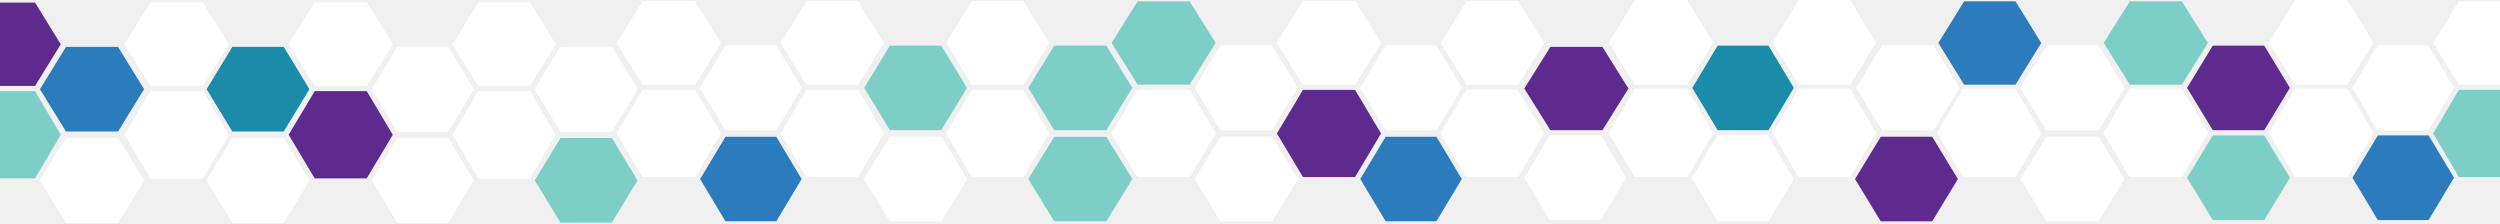
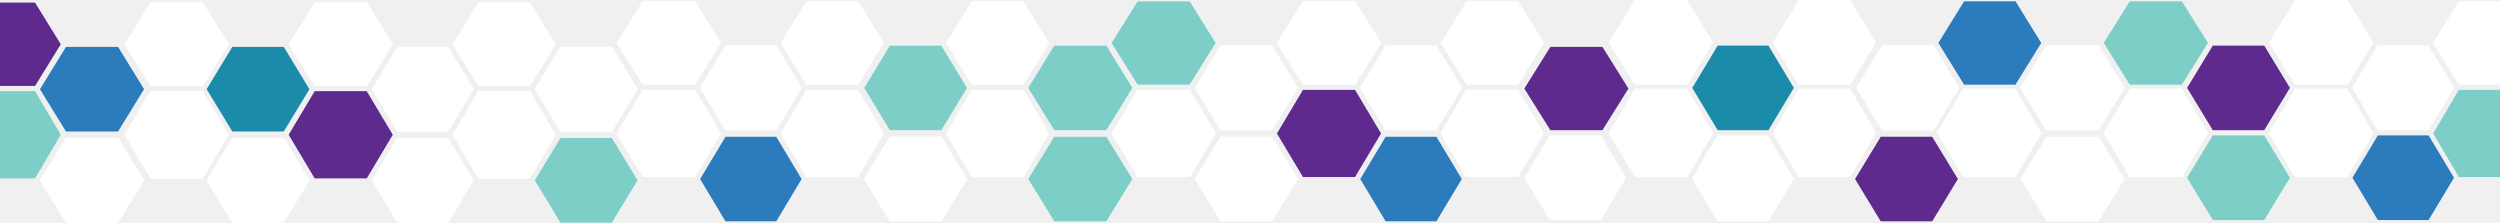
- <svg xmlns="http://www.w3.org/2000/svg" width="1366" height="122" viewBox="0 0 1366 122" fill="none">
-   <path d="M351.226 46.245L379.684 46.245L393.913 23.476L379.684 0.711L351.226 0.711L336.996 23.476L351.226 46.245Z" fill="white" />
-   <path d="M440.692 46.245L468.794 46.245L482.846 23.476L468.794 0.711L440.692 0.711L426.64 23.476L440.692 46.245Z" fill="white" />
-   <path d="M531.046 46.245L559.149 46.245L573.2 23.478L559.149 0.711L531.046 0.711L516.995 23.478L531.046 46.245Z" fill="white" />
-   <path d="M621.579 46.245L650.037 46.245L664.267 23.478L650.037 0.711L621.579 0.711L607.35 23.478L621.579 46.245Z" fill="white" />
-   <path d="M711.935 46.245L740.393 46.245L754.622 23.476L740.393 0.711L711.935 0.711L697.705 23.476L711.935 46.245Z" fill="white" />
-   <path d="M801.4 46.245L829.502 46.245L843.554 23.476L829.502 0.711L801.4 0.711L787.349 23.476L801.4 46.245Z" fill="white" />
-   <path d="M82.295 46.956L110.753 46.956L124.982 24.19L110.753 1.423L82.295 1.423L68.066 24.19L82.295 46.956Z" fill="white" />
-   <path d="M171.938 46.956L200.397 46.956L214.626 24.187L200.397 1.423L171.938 1.423L157.709 24.187L171.938 46.956Z" fill="white" />
-   <path d="M261.405 46.956L289.507 46.956L303.559 24.187L289.507 1.423L261.405 1.423L247.353 24.187L261.405 46.956Z" fill="white" />
-   <path d="M396.407 71.146L424.151 71.146L438.023 48.023L424.151 24.901L396.407 24.901L382.53 48.023L396.407 71.146Z" fill="white" />
-   <path d="M486.229 71.146L514.329 71.146L528.379 48.023L514.329 24.901L486.229 24.901L472.174 48.023L486.229 71.146Z" fill="white" />
-   <path d="M576.046 71.146L604.504 71.146L618.733 48.026L604.504 24.901L576.046 24.901L561.817 48.026L576.046 71.146Z" fill="white" />
-   <path d="M666.935 71.146L695.038 71.146L709.089 48.026L695.038 24.901L666.935 24.901L652.884 48.026L666.935 71.146Z" fill="white" />
-   <path d="M757.116 71.146L784.86 71.146L798.732 48.023L784.86 24.901L757.116 24.901L743.239 48.023L757.116 71.146Z" fill="white" />
-   <path d="M36.051 71.857L64.509 71.857L78.738 48.737L64.509 25.612L36.051 25.612L21.822 48.737L36.051 71.857Z" fill="white" />
-   <path d="M126.939 71.857L155.041 71.857L169.093 48.737L155.041 25.612L126.939 25.612L112.888 48.737L126.939 71.857Z" fill="white" />
-   <path d="M217.12 71.857L244.864 71.857L258.736 48.735L244.864 25.612L217.12 25.612L203.243 48.735L217.12 71.857Z" fill="white" />
-   <path d="M306.23 71.857L334.33 71.857L348.38 48.735L334.33 25.612L306.23 25.612L292.175 48.735L306.23 71.857Z" fill="white" />
-   <path d="M351.226 96.758L379.684 96.758L393.913 72.924L379.684 49.09L351.226 49.09L336.996 72.924L351.226 96.758Z" fill="white" />
-   <path d="M440.692 96.758L468.794 96.758L482.846 72.924L468.794 49.09L440.692 49.09L426.64 72.924L440.692 96.758Z" fill="white" />
-   <path d="M531.046 96.758L559.149 96.758L573.2 72.922L559.149 49.09L531.046 49.09L516.995 72.922L531.046 96.758Z" fill="white" />
-   <path d="M621.579 96.758L650.037 96.758L664.267 72.922L650.037 49.09L621.579 49.09L607.35 72.922L621.579 96.758Z" fill="white" />
-   <path d="M711.935 96.758L740.393 96.758L754.622 72.924L740.393 49.09L711.935 49.09L697.705 72.924L711.935 96.758Z" fill="white" />
-   <path d="M801.4 96.758L829.502 96.758L843.554 72.924L829.502 49.09L801.4 49.09L787.349 72.924L801.4 96.758Z" fill="white" />
-   <path d="M82.295 97.47L110.753 97.47L124.982 73.633L110.753 49.802L82.295 49.802L68.066 73.633L82.295 97.47Z" fill="white" />
-   <path d="M171.938 97.47L200.397 97.47L214.626 73.636L200.397 49.802L171.938 49.802L157.709 73.636L171.938 97.47Z" fill="white" />
-   <path d="M261.405 97.47L289.507 97.47L303.559 73.636L289.507 49.802L261.405 49.802L247.353 73.636L261.405 97.47Z" fill="white" />
-   <path d="M396.407 120.948L424.151 120.948L438.023 97.828L424.151 74.703L396.407 74.703L382.53 97.828L396.407 120.948Z" fill="white" />
-   <path d="M486.229 120.948L514.329 120.948L528.379 97.828L514.329 74.703L486.229 74.703L472.174 97.828L486.229 120.948Z" fill="white" />
-   <path d="M576.046 120.948L604.504 120.948L618.733 97.825L604.504 74.703L576.046 74.703L561.817 97.825L576.046 120.948Z" fill="white" />
-   <path d="M666.935 120.948L695.038 120.948L709.089 97.825L695.038 74.703L666.935 74.703L652.884 97.825L666.935 120.948Z" fill="white" />
-   <path d="M757.116 120.948L784.86 120.948L798.732 97.828L784.86 74.703L757.116 74.703L743.239 97.828L757.116 120.948Z" fill="white" />
-   <path d="M36.051 121.659L64.509 121.659L78.738 98.537L64.509 75.414L36.051 75.414L21.822 98.537L36.051 121.659Z" fill="white" />
-   <path d="M126.939 121.659L155.041 121.659L169.093 98.537L155.041 75.414L126.939 75.414L112.888 98.537L126.939 121.659Z" fill="white" />
-   <path d="M217.12 121.659L244.864 121.659L258.736 98.539L244.864 75.414L217.12 75.414L203.243 98.539L217.12 121.659Z" fill="white" />
-   <path d="M306.23 121.659L334.33 121.659L348.38 98.539L334.33 75.414L306.23 75.414L292.175 98.539L306.23 121.659Z" fill="white" />
-   <path d="M893.354 46.245L921.813 46.245L936.042 23.12L921.813 -5.89063e-07L893.354 -1.76719e-06L879.125 23.12L893.354 46.245Z" fill="white" />
-   <path d="M847.11 71.146L875.569 71.146L889.798 48.377L875.569 25.612L847.11 25.612L832.881 48.377L847.11 71.146Z" fill="white" />
-   <path d="M982.821 46.245L1010.92 46.245L1024.97 23.12L1010.92 -5.81699e-07L982.821 -1.7451e-06L968.769 23.12L982.821 46.245Z" fill="white" />
-   <path d="M1254.06 46.245L1282.52 46.245L1296.75 23.12L1282.52 -5.89063e-07L1254.06 -1.76719e-06L1239.83 23.12L1254.06 46.245Z" fill="white" />
-   <path d="M1028.36 71.146L1056.46 71.146L1070.51 48.023L1056.46 24.901L1028.36 24.901L1014.3 48.023L1028.36 71.146Z" fill="white" />
-   <path d="M1118.17 71.146L1146.63 71.146L1160.86 48.026L1146.63 24.901L1118.17 24.901L1103.95 48.026L1118.17 71.146Z" fill="white" />
-   <path d="M1209.06 71.146L1237.17 71.146L1251.22 48.026L1237.17 24.901L1209.06 24.901L1195.01 48.026L1209.06 71.146Z" fill="white" />
-   <path d="M1299.07 71.146L1326.46 71.146L1340.15 48.023L1326.46 24.901L1299.07 24.901L1285.37 48.023L1299.07 71.146Z" fill="white" />
-   <path d="M893.354 96.758L921.813 96.758L936.042 72.569L921.813 48.379L893.354 48.379L879.125 72.569L893.354 96.758Z" fill="white" />
-   <path d="M982.821 96.758L1010.92 96.758L1024.97 72.569L1010.92 48.379L982.821 48.379L968.769 72.569L982.821 96.758Z" fill="white" />
-   <path d="M1072.64 96.758L1101.1 96.758L1115.33 72.566L1101.1 48.379L1072.64 48.379L1058.41 72.566L1072.64 96.758Z" fill="white" />
-   <path d="M1163.71 96.758L1192.17 96.758L1206.4 72.566L1192.17 48.379L1163.71 48.379L1149.48 72.566L1163.71 96.758Z" fill="white" />
-   <path d="M1254.06 96.758L1282.52 96.758L1296.75 72.569L1282.52 48.379L1254.06 48.379L1239.83 72.569L1254.06 96.758Z" fill="white" />
-   <path d="M938.358 120.236L965.747 120.236L979.441 97.116L965.747 73.992L938.358 73.992L924.659 97.116L938.358 120.236Z" fill="white" />
-   <path d="M847.292 120.236L874.681 120.236L888.375 97.116L874.681 73.992L847.292 73.992L833.593 97.116L847.292 120.236Z" fill="white" />
-   <path d="M351.226 46.245L379.684 46.245L393.913 23.476L379.684 0.711L351.226 0.711L336.996 23.476L351.226 46.245Z" fill="white" />
-   <path d="M440.692 46.245L468.794 46.245L482.846 23.476L468.794 0.711L440.692 0.711L426.64 23.476L440.692 46.245Z" fill="white" />
-   <path d="M531.046 46.245L559.149 46.245L573.2 23.478L559.149 0.711L531.046 0.711L516.995 23.478L531.046 46.245Z" fill="white" />
-   <path d="M621.579 46.245L650.037 46.245L664.267 23.478L650.037 0.711L621.579 0.711L607.35 23.478L621.579 46.245Z" fill="#7CCEC6" />
-   <path d="M711.935 46.245L740.393 46.245L754.622 23.476L740.393 0.711L711.935 0.711L697.705 23.476L711.935 46.245Z" fill="white" />
-   <path d="M801.4 46.245L829.502 46.245L843.554 23.476L829.502 0.711L801.4 0.711L787.349 23.476L801.4 46.245Z" fill="white" />
-   <path d="M1.71039e-06 46.956L19.154 46.956L33.205 24.19L19.154 1.423L3.8147e-06 1.423L2.76255e-06 24.19L1.71039e-06 46.956Z" fill="#5F2A8D" />
-   <path d="M82.295 46.956L110.753 46.956L124.982 24.19L110.753 1.423L82.295 1.423L68.066 24.19L82.295 46.956Z" fill="white" />
-   <path d="M171.938 46.956L200.397 46.956L214.626 24.187L200.397 1.423L171.938 1.423L157.709 24.187L171.938 46.956Z" fill="white" />
-   <path d="M261.405 46.956L289.507 46.956L303.559 24.187L289.507 1.423L261.405 1.423L247.353 24.187L261.405 46.956Z" fill="white" />
-   <path d="M396.407 71.146L424.151 71.146L438.023 48.023L424.151 24.901L396.407 24.901L382.53 48.023L396.407 71.146Z" fill="white" />
-   <path d="M486.229 71.146L514.329 71.146L528.379 48.023L514.329 24.901L486.229 24.901L472.174 48.023L486.229 71.146Z" fill="#7CCEC6" />
-   <path d="M576.046 71.146L604.504 71.146L618.733 48.026L604.504 24.901L576.046 24.901L561.817 48.026L576.046 71.146Z" fill="#7CCEC6" />
-   <path d="M666.935 71.146L695.038 71.146L709.089 48.026L695.038 24.901L666.935 24.901L652.884 48.026L666.935 71.146Z" fill="white" />
-   <path d="M757.116 71.146L784.86 71.146L798.732 48.023L784.86 24.901L757.116 24.901L743.239 48.023L757.116 71.146Z" fill="white" />
-   <path d="M36.051 71.857L64.509 71.857L78.738 48.737L64.509 25.612L36.051 25.612L21.822 48.737L36.051 71.857Z" fill="#2C7BBD" />
-   <path d="M126.939 71.857L155.041 71.857L169.093 48.737L155.041 25.612L126.939 25.612L112.888 48.737L126.939 71.857Z" fill="#1A8CA9" />
-   <path d="M217.12 71.857L244.864 71.857L258.736 48.735L244.864 25.612L217.12 25.612L203.243 48.735L217.12 71.857Z" fill="white" />
-   <path d="M306.23 71.857L334.33 71.857L348.38 48.735L334.33 25.612L306.23 25.612L292.175 48.735L306.23 71.857Z" fill="white" />
-   <path d="M351.226 96.758L379.684 96.758L393.913 72.924L379.684 49.09L351.226 49.09L336.996 72.924L351.226 96.758Z" fill="white" />
-   <path d="M440.692 96.758L468.794 96.758L482.846 72.924L468.794 49.09L440.692 49.09L426.64 72.924L440.692 96.758Z" fill="white" />
-   <path d="M531.046 96.758L559.149 96.758L573.2 72.922L559.149 49.09L531.046 49.09L516.995 72.922L531.046 96.758Z" fill="white" />
-   <path d="M621.579 96.758L650.037 96.758L664.267 72.922L650.037 49.09L621.579 49.09L607.35 72.922L621.579 96.758Z" fill="white" />
-   <path d="M711.935 96.758L740.393 96.758L754.622 72.924L740.393 49.09L711.935 49.09L697.705 72.924L711.935 96.758Z" fill="#5F2A8D" />
-   <path d="M801.051 96.668L829.154 96.668L843.205 72.834L829.154 49L801.051 49L787 72.834L801.051 96.668Z" fill="white" />
-   <path d="M-2.20295e-06 97.47L19.154 97.47L33.205 73.633L19.154 49.802L0 49.802L-1.10136e-06 73.633L-2.20295e-06 97.47Z" fill="#7CCEC6" />
-   <path d="M82.295 97.47L110.753 97.47L124.982 73.633L110.753 49.802L82.295 49.802L68.066 73.633L82.295 97.47Z" fill="white" />
-   <path d="M171.938 97.47L200.397 97.47L214.626 73.636L200.397 49.802L171.938 49.802L157.709 73.636L171.938 97.47Z" fill="#5F2A8D" />
-   <path d="M261.405 97.47L289.507 97.47L303.559 73.636L289.507 49.802L261.405 49.802L247.353 73.636L261.405 97.47Z" fill="white" />
-   <path d="M396.407 120.948L424.151 120.948L438.023 97.828L424.151 74.703L396.407 74.703L382.53 97.828L396.407 120.948Z" fill="#2C7BBD" />
-   <path d="M486.229 120.948L514.329 120.948L528.379 97.828L514.329 74.703L486.229 74.703L472.174 97.828L486.229 120.948Z" fill="white" />
-   <path d="M576.046 120.948L604.504 120.948L618.733 97.825L604.504 74.703L576.046 74.703L561.817 97.825L576.046 120.948Z" fill="#7CCEC6" />
-   <path d="M666.935 120.948L695.038 120.948L709.089 97.825L695.038 74.703L666.935 74.703L652.884 97.825L666.935 120.948Z" fill="white" />
-   <path d="M757.116 120.948L784.86 120.948L798.732 97.828L784.86 74.703L757.116 74.703L743.239 97.828L757.116 120.948Z" fill="#2C7BBD" />
-   <path d="M36.051 121.659L64.509 121.659L78.738 98.537L64.509 75.414L36.051 75.414L21.822 98.537L36.051 121.659Z" fill="white" />
-   <path d="M126.939 121.659L155.041 121.659L169.093 98.537L155.041 75.414L126.939 75.414L112.888 98.537L126.939 121.659Z" fill="white" />
-   <path d="M217.12 121.659L244.864 121.659L258.736 98.539L244.864 75.414L217.12 75.414L203.243 98.539L217.12 121.659Z" fill="white" />
-   <path d="M306.23 121.659L334.33 121.659L348.38 98.539L334.33 75.414L306.23 75.414L292.175 98.539L306.23 121.659Z" fill="#7CCEC6" />
-   <path d="M893.354 46.245L921.813 46.245L936.042 23.476L921.813 0.711L893.354 0.711L879.125 23.476L893.354 46.245Z" fill="white" />
-   <path d="M847.11 71.146L875.569 71.146L889.798 48.377L875.569 25.612L847.11 25.612L832.881 48.377L847.11 71.146Z" fill="#5F2A8D" />
-   <path d="M982.821 46.245L1010.92 46.245L1024.97 23.476L1010.92 0.711L982.821 0.711L968.769 23.476L982.821 46.245Z" fill="white" />
-   <path d="M1073.18 46.245L1101.28 46.245L1115.33 23.478L1101.28 0.711L1073.18 0.711L1059.12 23.478L1073.18 46.245Z" fill="#2C7BBD" />
-   <path d="M1163.71 46.245L1192.17 46.245L1206.4 23.478L1192.17 0.711L1163.71 0.711L1149.48 23.478L1163.71 46.245Z" fill="#7CCEC6" />
-   <path d="M1254.06 46.245L1282.52 46.245L1296.75 23.476L1282.52 0.711L1254.06 0.711L1239.83 23.476L1254.06 46.245Z" fill="white" />
-   <path d="M1343.53 46.245L1366 46.245L1366 23.476L1366 0.711L1343.53 0.711L1329.48 23.476L1343.53 46.245Z" fill="white" />
-   <path d="M938.536 71.146L966.28 71.146L980.152 48.023L966.28 24.901L938.536 24.901L924.659 48.023L938.536 71.146Z" fill="#1A8CA9" />
-   <path d="M1028.36 71.146L1056.46 71.146L1070.51 48.023L1056.46 24.901L1028.36 24.901L1014.3 48.023L1028.36 71.146Z" fill="white" />
-   <path d="M1118.17 71.146L1146.63 71.146L1160.86 48.026L1146.63 24.901L1118.17 24.901L1103.95 48.026L1118.17 71.146Z" fill="white" />
-   <path d="M1209.06 71.146L1237.17 71.146L1251.22 48.026L1237.17 24.901L1209.06 24.901L1195.01 48.026L1209.06 71.146Z" fill="#5F2A8D" />
-   <path d="M1299.24 71.146L1326.99 71.146L1340.86 48.023L1326.99 24.901L1299.24 24.901L1285.37 48.023L1299.24 71.146Z" fill="white" />
-   <path d="M893.354 96.758L921.813 96.758L936.042 72.924L921.813 49.09L893.354 49.09L879.125 72.924L893.354 96.758Z" fill="white" />
-   <path d="M982.821 96.758L1010.92 96.758L1024.97 72.924L1010.92 49.09L982.821 49.09L968.769 72.924L982.821 96.758Z" fill="white" />
-   <path d="M1073.18 96.758L1101.28 96.758L1115.33 72.922L1101.28 49.09L1073.18 49.09L1059.12 72.922L1073.18 96.758Z" fill="white" />
-   <path d="M1163.71 96.758L1192.17 96.758L1206.4 72.922L1192.17 49.09L1163.71 49.09L1149.48 72.922L1163.71 96.758Z" fill="white" />
-   <path d="M1254.06 96.758L1282.52 96.758L1296.75 72.924L1282.52 49.09L1254.06 49.09L1239.83 72.924L1254.06 96.758Z" fill="white" />
-   <path d="M1343.53 96.758L1366 96.758L1366 75.164L1366 49.09L1343.53 49.09L1329.48 72.924L1343.53 96.758Z" fill="#7CCEC6" />
-   <path d="M938.536 120.948L966.28 120.948L980.152 97.828L966.28 74.703L938.536 74.703L924.659 97.828L938.536 120.948Z" fill="white" />
-   <path d="M846.758 120.236L874.503 120.236L888.375 97.116L874.503 73.992L846.758 73.992L832.881 97.116L846.758 120.236Z" fill="white" />
-   <path d="M1027.65 120.948L1055.75 120.948L1069.8 97.828L1055.75 74.703L1027.65 74.703L1013.59 97.828L1027.65 120.948Z" fill="#5F2A8D" />
-   <path d="M1118.17 120.948L1146.63 120.948L1160.86 97.825L1146.63 74.703L1118.17 74.703L1103.95 97.825L1118.17 120.948Z" fill="white" />
-   <path d="M1209.06 120.236L1237.17 120.236L1251.22 97.114L1237.17 73.991L1209.06 73.991L1195.01 97.114L1209.06 120.236Z" fill="#7CCEC6" />
-   <path d="M1299.24 120.236L1326.99 120.236L1340.86 97.116L1326.99 73.991L1299.24 73.991L1285.37 97.116L1299.24 120.236Z" fill="#2C7BBD" />
+ <svg xmlns="http://www.w3.org/2000/svg" width="1920" height="171" viewBox="0 0 1920 171" fill="none">
+   <path d="M493.672 65L533.672 65L553.672 32.997L533.672 1L493.672 1L473.672 32.997L493.672 65Z" fill="white" />
+   <path d="M619.422 65L658.922 65L678.672 32.997L658.922 1L619.422 1L599.672 32.997L619.422 65Z" fill="white" />
+   <path d="M746.422 65L785.922 65L805.672 33L785.922 1L746.422 1L726.672 33L746.422 65Z" fill="white" />
+   <path d="M873.672 65L913.672 65L933.672 33L913.672 1L873.672 1L853.672 33L873.672 65Z" fill="white" />
+   <path d="M1000.67 65L1040.67 65L1060.67 32.997L1040.67 1L1000.67 1L980.672 32.997L1000.67 65Z" fill="white" />
+   <path d="M1126.42 65L1165.92 65L1185.67 32.997L1165.92 1L1126.42 1L1106.67 32.997L1126.42 65Z" fill="white" />
+   <path d="M115.672 66L155.672 66L175.672 34L155.672 2L115.672 2L95.672 34L115.672 66Z" fill="white" />
+   <path d="M241.672 66L281.672 66L301.672 33.997L281.672 2L241.672 2L221.672 33.997L241.672 66Z" fill="white" />
+   <path d="M367.422 66L406.922 66L426.672 33.997L406.922 2L367.422 2L347.672 33.997L367.422 66Z" fill="white" />
+   <path d="M557.177 100L596.173 100L615.672 67.5L596.173 35L557.177 35L537.672 67.5L557.177 100Z" fill="white" />
+   <path d="M683.427 100L722.924 100L742.672 67.5L722.924 35L683.427 35L663.672 67.5L683.427 100Z" fill="white" />
+   <path d="M809.672 100L849.672 100L869.672 67.503L849.672 35L809.672 35L789.672 67.503L809.672 100Z" fill="white" />
+   <path d="M937.422 100L976.922 100L996.672 67.503L976.922 35L937.422 35L917.672 67.503L937.422 100Z" fill="white" />
+   <path d="M1064.18 100L1103.17 100L1122.67 67.5L1103.17 35L1064.18 35L1044.67 67.5L1064.18 100Z" fill="white" />
+   <path d="M50.672 101L90.672 101L110.672 68.503L90.672 36L50.672 36L30.672 68.503L50.672 101Z" fill="white" />
+   <path d="M178.422 101L217.922 101L237.672 68.503L217.922 36L178.422 36L158.672 68.503L178.422 101Z" fill="white" />
+   <path d="M305.177 101L344.173 101L363.672 68.5L344.173 36L305.177 36L285.672 68.5L305.177 101Z" fill="white" />
+   <path d="M430.427 101L469.924 101L489.672 68.5L469.924 36L430.427 36L410.672 68.5L430.427 101Z" fill="white" />
+   <path d="M493.672 136L533.672 136L553.672 102.5L533.672 69L493.672 69L473.672 102.5L493.672 136Z" fill="white" />
+   <path d="M619.422 136L658.922 136L678.672 102.5L658.922 69L619.422 69L599.672 102.5L619.422 136Z" fill="white" />
+   <path d="M746.422 136L785.922 136L805.672 102.496L785.922 69L746.422 69L726.672 102.496L746.422 136Z" fill="white" />
+   <path d="M873.672 136L913.672 136L933.672 102.496L913.672 69L873.672 69L853.672 102.496L873.672 136Z" fill="white" />
+   <path d="M1000.67 136L1040.67 136L1060.67 102.5L1040.67 69L1000.67 69L980.672 102.5L1000.67 136Z" fill="white" />
+   <path d="M1126.42 136L1165.92 136L1185.67 102.5L1165.92 69L1126.42 69L1106.67 102.5L1126.42 136Z" fill="white" />
+   <path d="M115.672 137L155.672 137L175.672 103.497L155.672 70L115.672 70L95.672 103.497L115.672 137Z" fill="white" />
+   <path d="M241.672 137L281.672 137L301.672 103.5L281.672 70L241.672 70L221.672 103.5L241.672 137Z" fill="white" />
+   <path d="M367.422 137L406.922 137L426.672 103.5L406.922 70L367.422 70L347.672 103.5L367.422 137Z" fill="white" />
+   <path d="M557.177 170L596.173 170L615.672 137.503L596.173 105L557.177 105L537.672 137.503L557.177 170Z" fill="white" />
+   <path d="M683.427 170L722.924 170L742.672 137.503L722.924 105L683.427 105L663.672 137.503L683.427 170Z" fill="white" />
+   <path d="M809.672 170L849.672 170L869.672 137.5L849.672 105L809.672 105L789.672 137.5L809.672 170Z" fill="white" />
+   <path d="M937.422 170L976.922 170L996.672 137.5L976.922 105L937.422 105L917.672 137.5L937.422 170Z" fill="white" />
+   <path d="M1064.18 170L1103.17 170L1122.67 137.503L1103.17 105L1064.18 105L1044.67 137.503L1064.18 170Z" fill="white" />
+   <path d="M50.672 171L90.672 171L110.672 138.5L90.672 106L50.672 106L30.672 138.5L50.672 171Z" fill="white" />
+   <path d="M178.422 171L217.922 171L237.672 138.5L217.922 106L178.422 106L158.672 138.5L178.422 171Z" fill="white" />
+   <path d="M305.177 171L344.173 171L363.672 138.503L344.173 106L305.177 106L285.672 138.503L305.177 171Z" fill="white" />
+   <path d="M430.427 171L469.924 171L489.672 138.503L469.924 106L430.427 106L410.672 138.503L430.427 171Z" fill="white" />
+   <path d="M1255.67 65L1295.67 65L1315.67 32.497L1295.67 -8.27967e-07L1255.67 -2.4839e-06L1235.67 32.497L1255.67 65Z" fill="white" />
+   <path d="M1190.67 100L1230.67 100L1250.67 67.997L1230.67 36L1190.67 36L1170.67 67.997L1190.67 100Z" fill="white" />
+   <path d="M1381.42 65L1420.92 65L1440.67 32.497L1420.92 -8.17617e-07L1381.42 -2.45285e-06L1361.67 32.497L1381.42 65Z" fill="white" />
+   <path d="M1762.67 65L1802.67 65L1822.67 32.497L1802.67 -8.27967e-07L1762.67 -2.4839e-06L1742.67 32.497L1762.67 65Z" fill="white" />
+   <path d="M1445.43 100L1484.92 100L1504.67 67.5L1484.92 35L1445.43 35L1425.67 67.5L1445.43 100Z" fill="white" />
+   <path d="M1571.67 100L1611.67 100L1631.67 67.503L1611.67 35L1571.67 35L1551.67 67.503L1571.67 100Z" fill="white" />
+   <path d="M1699.42 100L1738.92 100L1758.67 67.503L1738.92 35L1699.42 35L1679.67 67.503L1699.42 100Z" fill="white" />
+   <path d="M1825.92 100L1864.42 100L1883.67 67.5L1864.42 35L1825.92 35L1806.67 67.5L1825.92 100Z" fill="white" />
+   <path d="M1255.67 136L1295.67 136L1315.67 102L1295.67 68L1255.67 68L1235.67 102L1255.67 136Z" fill="white" />
+   <path d="M1381.42 136L1420.92 136L1440.67 102L1420.92 68L1381.42 68L1361.67 102L1381.42 136Z" fill="white" />
+   <path d="M1507.67 136L1547.67 136L1567.67 101.997L1547.67 68L1507.67 68L1487.67 101.997L1507.67 136Z" fill="white" />
+   <path d="M1635.67 136L1675.67 136L1695.67 101.997L1675.67 68L1635.67 68L1615.67 101.997L1635.67 136Z" fill="white" />
+   <path d="M1762.67 136L1802.67 136L1822.67 102L1802.67 68L1762.67 68L1742.67 102L1762.67 136Z" fill="white" />
+   <path d="M1318.93 169L1357.42 169L1376.67 136.503L1357.42 104L1318.93 104L1299.67 136.503L1318.93 169Z" fill="white" />
+   <path d="M1190.93 169L1229.42 169L1248.67 136.503L1229.42 104L1190.93 104L1171.67 136.503L1190.93 169Z" fill="white" />
+   <path d="M493.672 65L533.672 65L553.672 32.997L533.672 1L493.672 1L473.672 32.997L493.672 65Z" fill="white" />
+   <path d="M619.422 65L658.922 65L678.672 32.997L658.922 1L619.422 1L599.672 32.997L619.422 65Z" fill="white" />
+   <path d="M746.422 65L785.922 65L805.672 33L785.922 1L746.422 1L726.672 33L746.422 65Z" fill="white" />
+   <path d="M873.672 65L913.672 65L933.672 33L913.672 1L873.672 1L853.672 33L873.672 65Z" fill="#7CCEC6" />
+   <path d="M1000.67 65L1040.67 65L1060.67 32.997L1040.67 1L1000.67 1L980.672 32.997L1000.67 65Z" fill="white" />
+   <path d="M1126.42 65L1165.92 65L1185.67 32.997L1165.92 1L1126.42 1L1106.67 32.997L1126.42 65Z" fill="white" />
+   <path d="M-9.02588e-05 66L26.922 66L46.672 34L26.922 2L-8.73011e-05 2L-8.87799e-05 34L-9.02588e-05 66Z" fill="#5F2A8D" />
+   <path d="M115.672 66L155.672 66L175.672 34L155.672 2L115.672 2L95.672 34L115.672 66Z" fill="white" />
+   <path d="M241.672 66L281.672 66L301.672 33.997L281.672 2L241.672 2L221.672 33.997L241.672 66Z" fill="white" />
+   <path d="M367.422 66L406.922 66L426.672 33.997L406.922 2L367.422 2L347.672 33.997L367.422 66Z" fill="white" />
+   <path d="M557.177 100L596.173 100L615.672 67.5L596.173 35L557.177 35L537.672 67.5L557.177 100Z" fill="white" />
+   <path d="M683.427 100L722.924 100L742.672 67.5L722.924 35L683.427 35L663.672 67.5L683.427 100Z" fill="#7CCEC6" />
+   <path d="M809.672 100L849.672 100L869.672 67.503L849.672 35L809.672 35L789.672 67.503L809.672 100Z" fill="#7CCEC6" />
+   <path d="M937.422 100L976.922 100L996.672 67.503L976.922 35L937.422 35L917.672 67.503L937.422 100Z" fill="white" />
+   <path d="M1064.18 100L1103.17 100L1122.67 67.5L1103.17 35L1064.18 35L1044.67 67.5L1064.18 100Z" fill="white" />
+   <path d="M50.672 101L90.672 101L110.672 68.503L90.672 36L50.672 36L30.672 68.503L50.672 101Z" fill="#2C7BBD" />
+   <path d="M178.422 101L217.922 101L237.672 68.503L217.922 36L178.422 36L158.672 68.503L178.422 101Z" fill="#1A8CA9" />
+   <path d="M305.177 101L344.173 101L363.672 68.5L344.173 36L305.177 36L285.672 68.5L305.177 101Z" fill="white" />
+   <path d="M430.427 101L469.924 101L489.672 68.5L469.924 36L430.427 36L410.672 68.5L430.427 101Z" fill="white" />
+   <path d="M493.672 136L533.672 136L553.672 102.5L533.672 69L493.672 69L473.672 102.5L493.672 136Z" fill="white" />
+   <path d="M619.422 136L658.922 136L678.672 102.5L658.922 69L619.422 69L599.672 102.5L619.422 136Z" fill="white" />
+   <path d="M746.422 136L785.922 136L805.672 102.496L785.922 69L746.422 69L726.672 102.496L746.422 136Z" fill="white" />
+   <path d="M873.672 136L913.672 136L933.672 102.496L913.672 69L873.672 69L853.672 102.496L873.672 136Z" fill="white" />
+   <path d="M1000.67 136L1040.67 136L1060.67 102.5L1040.67 69L1000.67 69L980.672 102.5L1000.67 136Z" fill="#5F2A8D" />
+   <path d="M1125.93 135.873L1165.43 135.873L1185.18 102.373L1165.43 68.873L1125.93 68.873L1106.18 102.373L1125.93 135.873Z" fill="white" />
+   <path d="M-9.97176e-05 137L26.922 137L46.672 103.497L26.922 70L-9.66212e-05 70L-9.81693e-05 103.497L-9.97176e-05 137Z" fill="#7CCEC6" />
+   <path d="M115.672 137L155.672 137L175.672 103.497L155.672 70L115.672 70L95.672 103.497L115.672 137Z" fill="white" />
+   <path d="M241.672 137L281.672 137L301.672 103.5L281.672 70L241.672 70L221.672 103.5L241.672 137Z" fill="#5F2A8D" />
+   <path d="M367.422 137L406.922 137L426.672 103.5L406.922 70L367.422 70L347.672 103.5L367.422 137Z" fill="white" />
+   <path d="M557.177 170L596.173 170L615.672 137.503L596.173 105L557.177 105L537.672 137.503L557.177 170Z" fill="#2C7BBD" />
+   <path d="M683.427 170L722.924 170L742.672 137.503L722.924 105L683.427 105L663.672 137.503L683.427 170Z" fill="white" />
+   <path d="M809.672 170L849.672 170L869.672 137.5L849.672 105L809.672 105L789.672 137.5L809.672 170Z" fill="#7CCEC6" />
+   <path d="M937.422 170L976.922 170L996.672 137.5L976.922 105L937.422 105L917.672 137.5L937.422 170Z" fill="white" />
+   <path d="M1064.18 170L1103.17 170L1122.67 137.503L1103.17 105L1064.18 105L1044.67 137.503L1064.18 170Z" fill="#2C7BBD" />
+   <path d="M50.672 171L90.672 171L110.672 138.5L90.672 106L50.672 106L30.672 138.5L50.672 171Z" fill="white" />
+   <path d="M178.422 171L217.922 171L237.672 138.5L217.922 106L178.422 106L158.672 138.5L178.422 171Z" fill="white" />
+   <path d="M305.177 171L344.173 171L363.672 138.503L344.173 106L305.177 106L285.672 138.503L305.177 171Z" fill="white" />
+   <path d="M430.427 171L469.924 171L489.672 138.503L469.924 106L430.427 106L410.672 138.503L430.427 171Z" fill="#7CCEC6" />
+   <path d="M1255.67 65L1295.67 65L1315.67 32.997L1295.67 1L1255.67 1L1235.67 32.997L1255.67 65Z" fill="white" />
+   <path d="M1190.67 100L1230.67 100L1250.67 67.997L1230.67 36L1190.67 36L1170.67 67.997L1190.67 100Z" fill="#5F2A8D" />
+   <path d="M1381.42 65L1420.92 65L1440.67 32.997L1420.92 1L1381.42 1L1361.67 32.997L1381.42 65Z" fill="white" />
+   <path d="M1508.42 65L1547.92 65L1567.67 33L1547.92 1L1508.42 1L1488.67 33L1508.42 65Z" fill="#2C7BBD" />
+   <path d="M1635.67 65L1675.67 65L1695.67 33L1675.67 1L1635.67 1L1615.67 33L1635.67 65Z" fill="#7CCEC6" />
+   <path d="M1762.67 65L1802.67 65L1822.67 32.997L1802.67 1L1762.67 1L1742.67 32.997L1762.67 65Z" fill="white" />
+   <path d="M1888.42 65L1920.01 65L1920.01 32.997L1920.01 1L1888.42 1L1868.67 32.997L1888.42 65Z" fill="white" />
+   <path d="M1319.17 100L1358.17 100L1377.67 67.5L1358.17 35L1319.17 35L1299.67 67.5L1319.17 100Z" fill="#1A8CA9" />
+   <path d="M1445.43 100L1484.92 100L1504.67 67.5L1484.92 35L1445.43 35L1425.67 67.5L1445.43 100Z" fill="white" />
+   <path d="M1571.67 100L1611.67 100L1631.67 67.503L1611.67 35L1571.67 35L1551.67 67.503L1571.67 100Z" fill="white" />
+   <path d="M1699.42 100L1738.92 100L1758.67 67.503L1738.92 35L1699.42 35L1679.67 67.503L1699.42 100Z" fill="#5F2A8D" />
+   <path d="M1826.18 100L1865.17 100L1884.67 67.5L1865.17 35L1826.18 35L1806.67 67.5L1826.18 100Z" fill="white" />
+   <path d="M1255.67 136L1295.67 136L1315.67 102.5L1295.67 69L1255.67 69L1235.67 102.5L1255.67 136Z" fill="white" />
+   <path d="M1381.42 136L1420.92 136L1440.67 102.5L1420.92 69L1381.42 69L1361.67 102.5L1381.42 136Z" fill="white" />
+   <path d="M1508.42 136L1547.92 136L1567.67 102.496L1547.92 69L1508.42 69L1488.67 102.496L1508.42 136Z" fill="white" />
+   <path d="M1635.67 136L1675.67 136L1695.67 102.496L1675.67 69L1635.67 69L1615.67 102.496L1635.67 136Z" fill="white" />
+   <path d="M1762.67 136L1802.67 136L1822.67 102.5L1802.67 69L1762.67 69L1742.67 102.5L1762.67 136Z" fill="white" />
+   <path d="M1888.42 136L1920.01 136L1920.01 105.648L1920.01 69L1888.42 69L1868.67 102.5L1888.42 136Z" fill="#7CCEC6" />
+   <path d="M1319.17 170L1358.17 170L1377.67 137.503L1358.17 105L1319.17 105L1299.67 137.503L1319.17 170Z" fill="white" />
+   <path d="M1190.18 169L1229.17 169L1248.67 136.503L1229.17 104L1190.18 104L1170.67 136.503L1190.18 169Z" fill="white" />
+   <path d="M1444.43 170L1483.92 170L1503.67 137.503L1483.92 105L1444.43 105L1424.67 137.503L1444.43 170Z" fill="#5F2A8D" />
+   <path d="M1571.67 170L1611.67 170L1631.67 137.5L1611.67 105L1571.67 105L1551.67 137.5L1571.67 170Z" fill="white" />
+   <path d="M1699.42 169L1738.92 169L1758.67 136.5L1738.92 104L1699.42 104L1679.67 136.5L1699.42 169Z" fill="#7CCEC6" />
+   <path d="M1826.18 169L1865.17 169L1884.67 136.503L1865.17 104L1826.18 104L1806.67 136.503L1826.18 169Z" fill="#2C7BBD" />
</svg>
